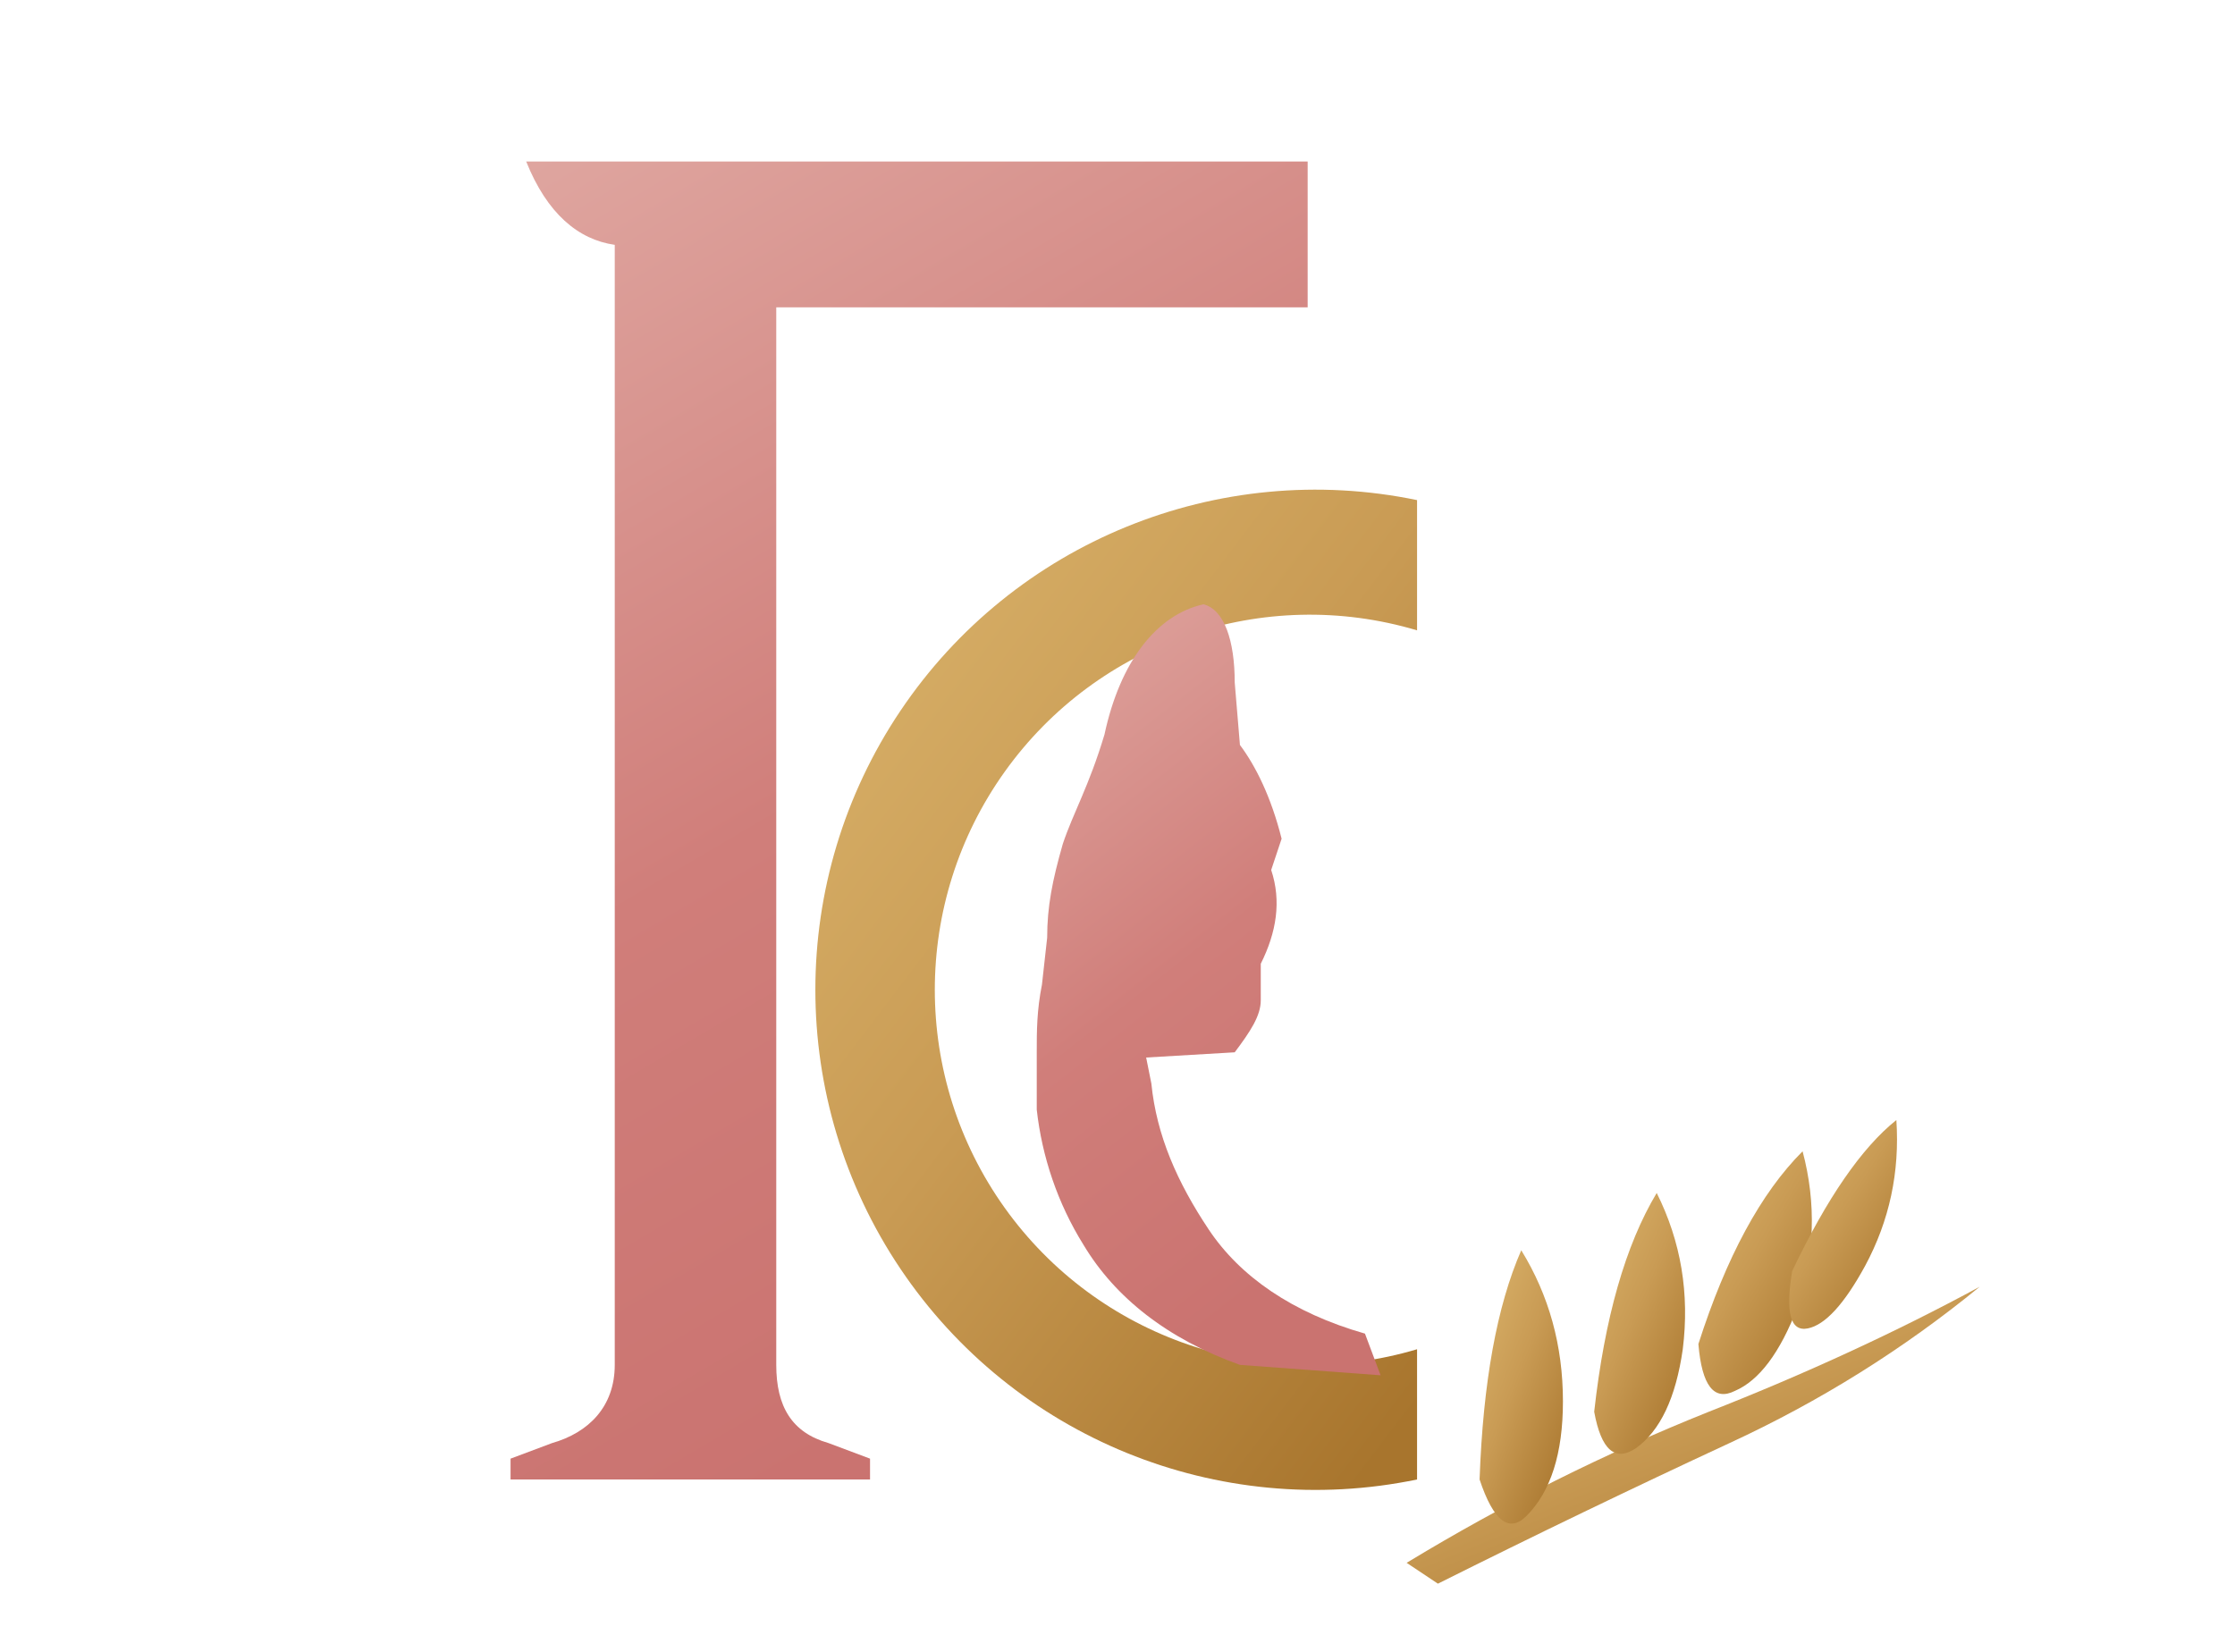
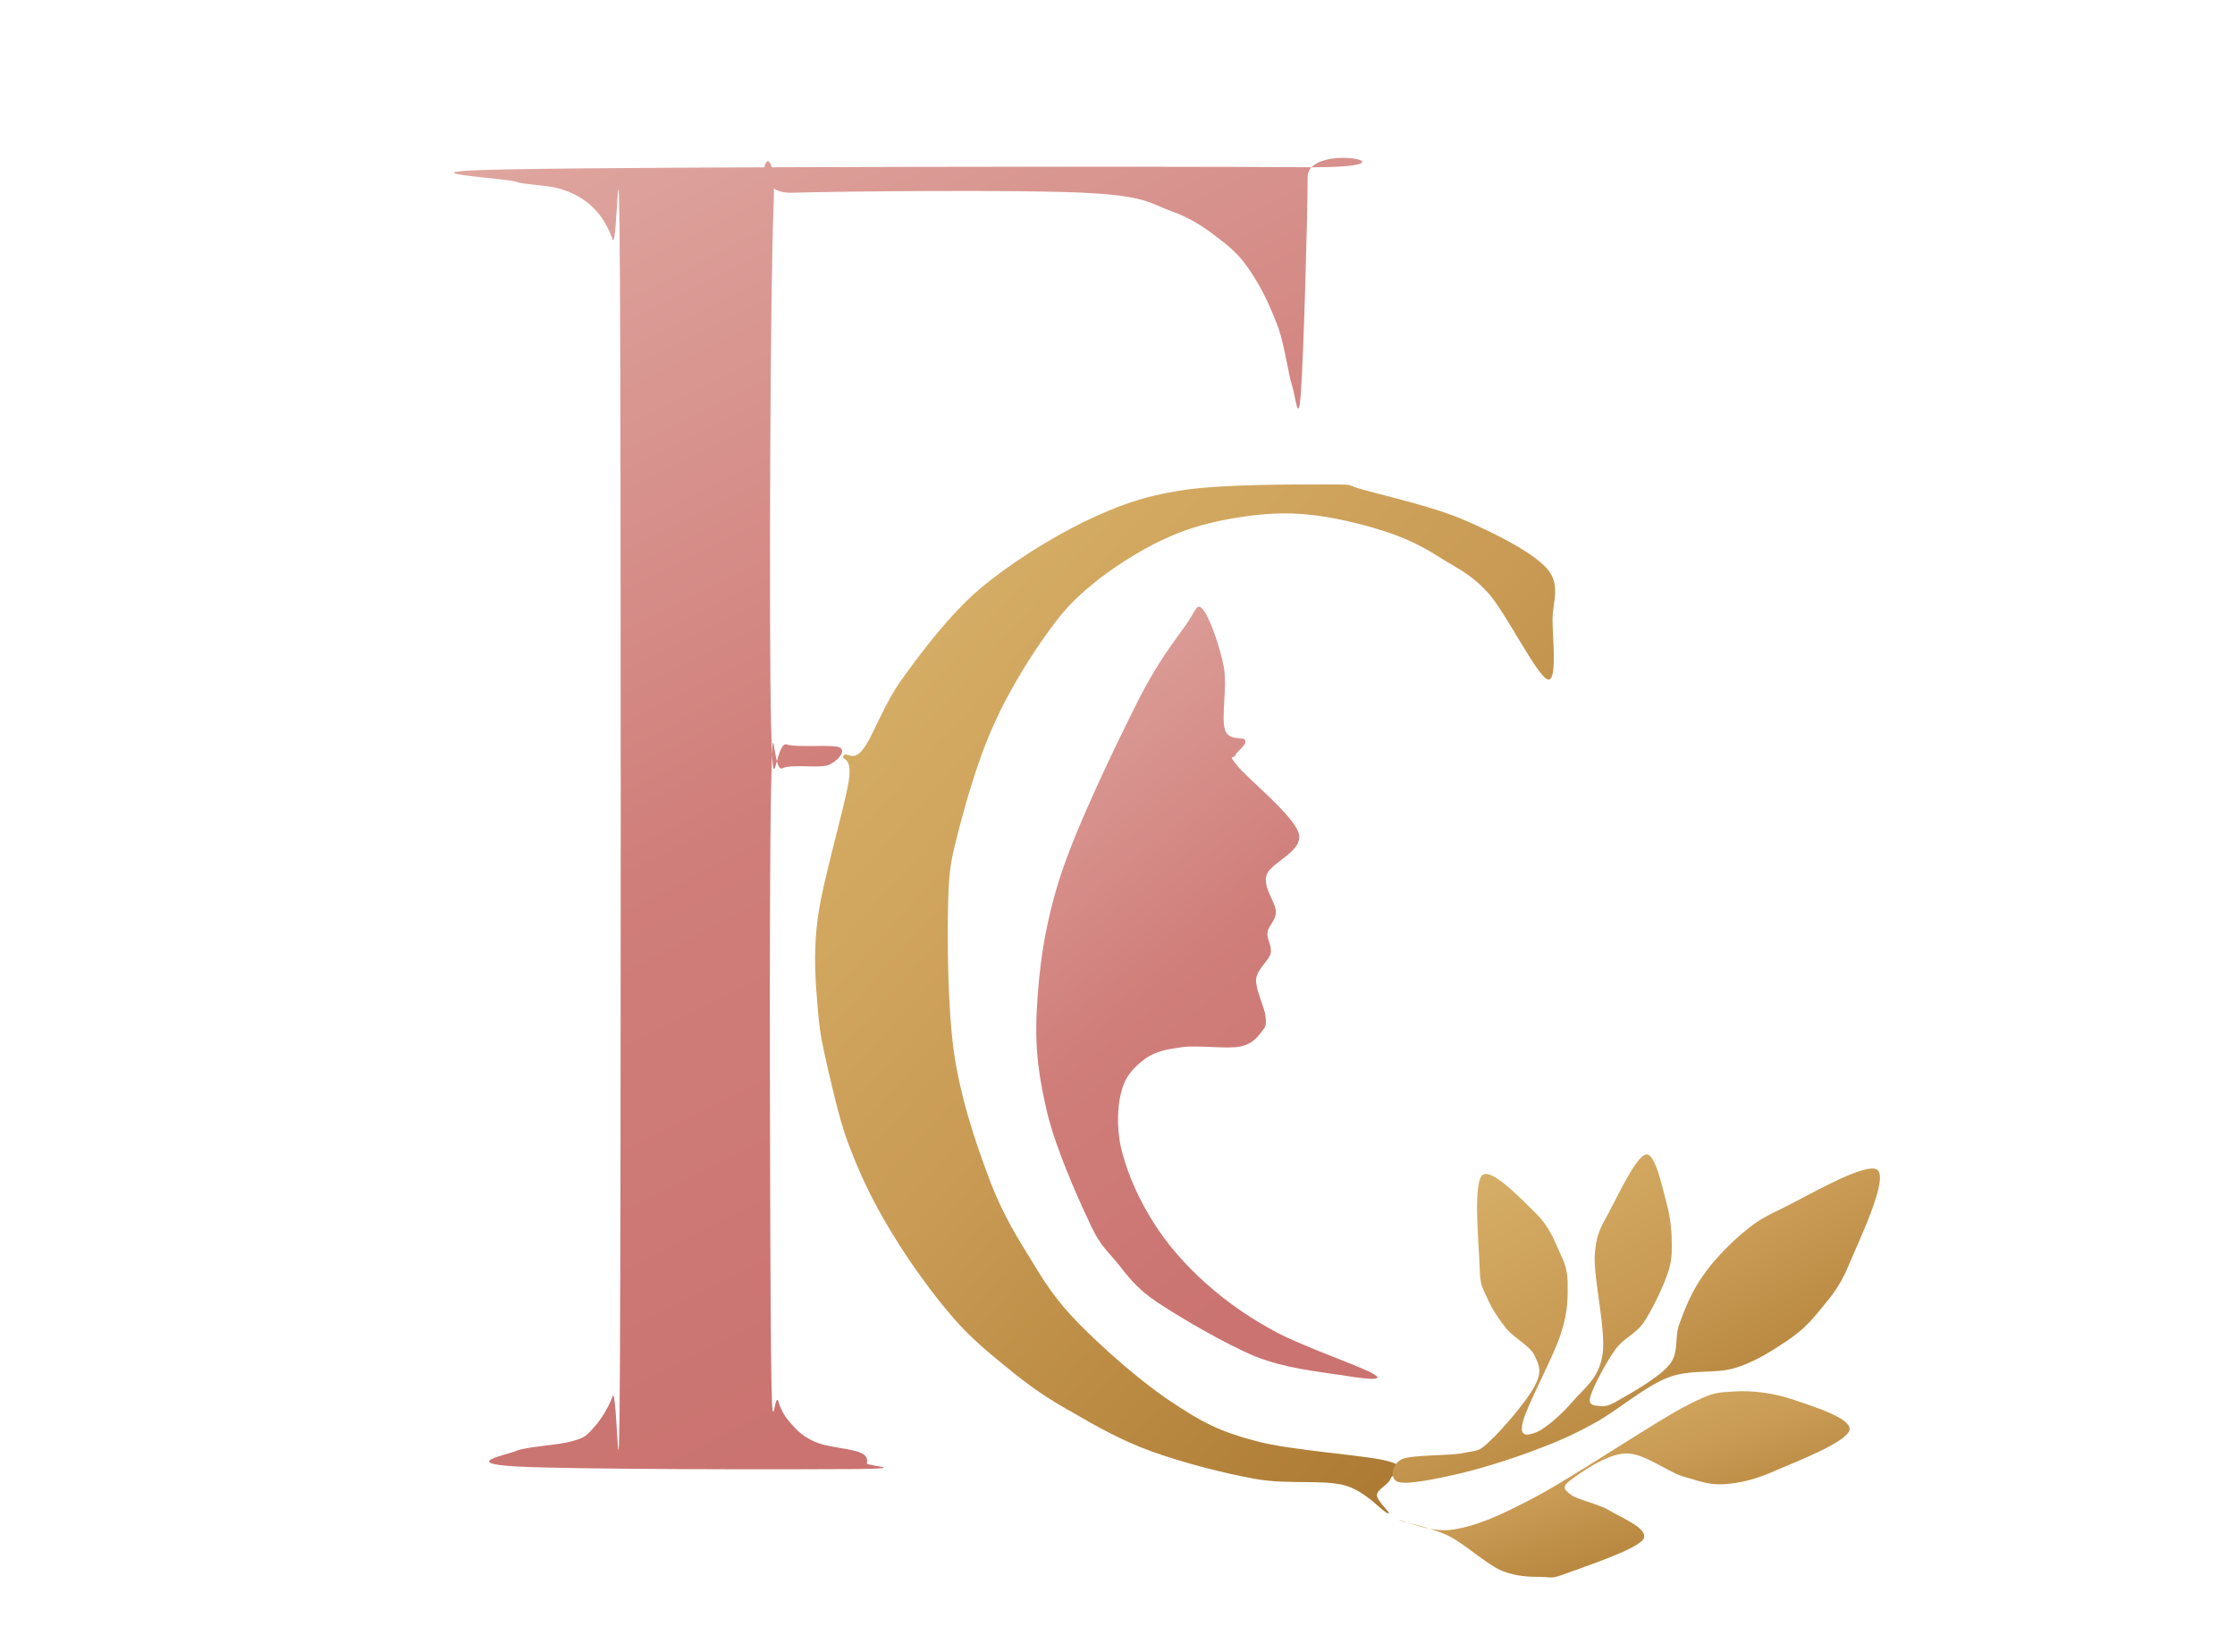
<svg xmlns="http://www.w3.org/2000/svg" viewBox="0 0 429 317">
  <defs>
    <linearGradient id="rose" x1="0" y1="0" x2="0.35" y2="1">
      <stop offset="0%" stop-color="#DFA6A0" />
      <stop offset="55%" stop-color="#D07E7A" />
      <stop offset="100%" stop-color="#CA7370" />
    </linearGradient>
    <linearGradient id="gold" x1="0.1" y1="0" x2="0.9" y2="1">
      <stop offset="0%" stop-color="#D9B26A" />
      <stop offset="45%" stop-color="#C99B54" />
      <stop offset="100%" stop-color="#A8752D" />
    </linearGradient>
  </defs>
-   <path fill="url(#rose)" d="M101 31 H251 V59 H149 V262            C 149 270, 152 275, 159 277            L 167 280 V284 H98 V280            L 106 277 C 113 275, 118 270, 118 262            V47            C 111 46, 105 41, 101 31 Z" />
-   <path fill="url(#gold)" d="M272 96 A96 96 0 1 0 272 284 v-25            A72 72 0 1 1 272 121 Z" />
-   <path fill="url(#rose)" d="M231 116                C 222 118, 215 127, 212 141                C 209 151, 206 156, 204 162                C 202 169, 201 174, 201 180                L 200 189 C 199 194, 199 198, 199 202                L 199 213                C 200 222, 203 231, 208 239                C 214 249, 224 257, 238 262                L 265 264                L 262 256                C 248 252, 238 245, 232 236                C 226 227, 222 218, 221 208                L 220 203                L 237 202                C 240 198, 242 195, 242 192                L 242 185                C 245 179, 246 173, 244 167                L 246 161                C 244 153, 241 147, 238 143                L 237 131                C 237 123, 235 117, 231 116 Z" />
-   <g fill="url(#gold)">
-     <path d="M270 300 q28-17 58-29 28-11 52-24 -22 18-48 30 -28 13-56 27 Z" />
-     <path d="M284 284 q1-28 8-44 8 13 8 29 0 15-7 22 -5 5-9-7 Z" />
-     <path d="M306 271 q3-27 12-42 7 14 5 30 -2 14-9 19 -6 4-8-7 Z" />
-     <path d="M326 258 q8-25 20-37 4 15-1 30 -5 13-12 16 -6 3-7-9 Z" />
-     <path d="M344 244 q10-21 20-29 1 15-6 28 -6 11-11 12 -5 1-3-11 Z" />
-   </g>
+   <path fill="url(#gold)" d="M227.0 94.1 C219.2 95.3 214.5 97.1 208.0 100.2 C201.5 103.4 193.8 108.2 188.0 113.1 C182.2 118.1 177.1 124.9 173.4 130.0 C169.6 135.1 167.6 141.4 165.6 143.9 C163.7 146.4 162.4 144.1 161.9 145.1 C161.4 146.1 163.7 144.9 162.9 150.0 C162.1 155.1 158.0 168.7 157.0 176.0 C156.0 183.3 156.6 189.0 157.0 194.0 C157.4 199.0 158.1 201.5 159.1 206.0 C160.2 210.5 161.3 215.8 163.4 221.0 C165.4 226.2 168.1 231.7 171.4 237.0 C174.6 242.3 179.1 248.5 183.0 253.0 C186.9 257.5 191.2 260.8 195.0 263.9 C198.8 266.9 201.7 268.8 206.0 271.2 C210.3 273.7 215.2 276.5 221.0 278.6 C226.8 280.7 234.8 282.8 241.0 283.9 C247.2 285.0 253.8 284.0 258.0 285.1 C262.2 286.2 265.3 290.2 266.4 290.5 C267.4 290.8 264.2 288.1 264.3 287.0 C264.3 285.9 266.5 285.0 266.9 283.9 C267.2 282.8 270.8 281.7 266.5 280.5 C262.2 279.3 247.9 278.5 241.0 276.6 C234.1 274.8 230.7 273.0 225.0 269.2 C219.3 265.5 211.6 258.7 207.0 254.0 C202.4 249.3 200.3 245.8 197.4 241.0 C194.4 236.2 191.7 231.5 189.4 225.0 C187.0 218.5 184.4 210.7 183.1 202.0 C181.9 193.3 181.8 180.2 182.0 173.0 C182.2 165.8 182.7 164.7 184.1 159.0 C185.6 153.3 187.9 145.3 190.8 139.0 C193.6 132.7 198.0 125.6 201.4 121.0 C204.7 116.4 207.1 114.2 211.0 111.1 C214.9 108.1 220.2 104.8 225.0 102.8 C229.8 100.7 235.3 99.6 240.0 99.0 C244.7 98.4 248.5 98.4 253.0 99.0 C257.5 99.6 263.0 101.0 267.0 102.4 C271.0 103.8 273.9 105.4 277.0 107.4 C280.1 109.3 282.5 110.3 285.9 114.1 C289.2 118.0 295.0 129.6 297.0 130.4 C299.0 131.2 298.0 122.5 298.0 119.0 C298.0 115.5 299.7 112.3 296.9 109.1 C294.0 105.9 286.8 102.3 281.0 99.8 C275.2 97.3 266.3 95.3 262.0 94.1 C257.7 93.0 260.8 93.0 255.0 93.0 C249.2 93.0 234.8 92.9 227.0 94.1 Z" />
+   <path fill="url(#gold)" d="M360.4 224.6 C358.3 222.8 346.4 229.9 342.0 232.0 C337.6 234.1 336.5 235.0 334.0 237.1 C331.5 239.3 328.7 242.2 326.8 245.0 C324.8 247.8 323.4 251.2 322.4 254.0 C321.3 256.8 322.4 259.4 320.5 261.9 C318.6 264.3 313.3 267.3 311.0 268.6 C308.7 270.0 308.0 270.0 307.0 269.9 C306.0 269.8 304.7 269.8 305.3 268.0 C305.8 266.2 308.4 261.3 310.1 259.0 C311.8 256.7 313.7 256.3 315.4 254.0 C317.0 251.7 319.0 247.5 319.9 245.0 C320.8 242.5 320.9 241.3 320.9 239.0 C320.9 236.7 320.7 233.9 319.9 231.0 C319.1 228.1 317.8 221.5 316.0 221.6 C314.2 221.8 310.9 228.8 309.2 232.0 C307.6 235.2 306.4 236.3 306.1 241.0 C305.9 245.7 308.3 255.3 307.6 260.0 C306.9 264.7 304.0 266.5 301.9 269.0 C299.8 271.5 296.6 274.2 295.0 274.9 C293.4 275.5 291.5 276.1 292.3 273.0 C293.0 269.9 298.2 260.5 299.6 256.0 C301.1 251.5 300.9 248.7 300.9 246.0 C300.8 243.3 300.2 242.2 299.2 240.0 C298.2 237.8 297.3 235.4 294.9 233.0 C292.4 230.6 286.3 224.0 284.5 225.6 C282.7 227.3 283.9 239.1 284.0 243.0 C284.1 246.9 284.5 247.0 285.4 249.0 C286.2 251.0 287.6 253.1 289.1 255.0 C290.7 256.9 293.6 258.3 294.5 260.1 C295.4 262.0 296.1 263.2 294.6 266.0 C293.2 268.8 288.3 274.5 286.0 276.6 C283.7 278.8 283.8 278.3 281.0 278.9 C278.2 279.5 271.2 279.2 269.1 280.1 C267.0 281.1 266.7 284.1 268.5 284.5 C270.3 285.0 275.7 283.9 280.0 282.9 C284.3 281.9 289.7 280.2 294.0 278.6 C298.3 277.0 301.7 275.6 306.0 273.2 C310.3 270.9 315.5 266.3 320.0 264.5 C324.5 262.7 329.2 263.8 333.0 262.6 C336.8 261.5 340.4 259.1 343.0 257.4 C345.6 255.6 346.9 254.4 348.9 252.0 C350.8 249.6 352.9 247.6 354.8 243.0 C356.7 238.4 362.5 226.5 360.4 224.6 Z" />
+   <path fill="url(#gold)" d="M355.0 274.5 C355.5 272.2 347.7 269.9 344.0 268.6 C340.3 267.4 336.5 266.9 333.0 267.1 C329.5 267.4 329.3 266.9 323.0 270.2 C316.7 273.6 302.3 283.3 295.0 287.2 C287.7 291.1 283.4 292.9 279.0 293.6 C274.6 294.4 268.8 291.6 268.6 291.8 C268.5 292.0 274.8 293.2 278.0 294.8 C281.2 296.4 285.0 300.0 288.0 301.4 C291.0 302.7 293.8 302.7 296.0 302.7 C298.2 302.8 297.8 303.1 301.0 301.9 C304.2 300.7 314.0 297.5 315.4 295.5 C316.7 293.5 311.3 291.4 309.0 290.0 C306.7 288.6 302.7 287.9 301.5 286.9 C300.2 285.9 299.7 285.4 301.5 284.1 C303.2 282.8 308.4 279.1 312.0 279.0 C315.6 278.9 319.8 282.4 323.0 283.4 C326.2 284.3 328.0 285.1 331.0 284.9 C334.0 284.7 337.0 284.0 341.0 282.2 C345.0 280.5 354.5 276.8 355.0 274.5 Z" />
+   <path fill="url(#rose)" d="M249.9 32.1 C224.5 31.9 123.6 32.0 98.5 32.5 C73.4 32.9 97.5 34.2 99.1 34.9 C100.7 35.5 105.5 35.5 108.0 36.4 C110.5 37.2 112.4 38.4 114.0 40.0 C115.6 41.6 116.8 43.7 117.6 46.0 C118.5 48.3 118.8 18.2 119.0 54.0 C119.2 89.8 119.2 225.3 119.0 261.0 C118.8 296.7 118.5 265.8 117.6 268.0 C116.8 270.2 115.3 272.6 114.0 274.0 C112.7 275.4 112.5 275.9 110.0 276.6 C107.5 277.4 100.9 277.7 99.1 278.5 C97.3 279.3 88.3 280.9 99.1 281.5 C109.9 282.1 152.8 282.1 164.0 282.0 C175.2 281.9 166.2 281.4 166.4 280.9 C166.5 280.3 166.6 279.4 165.0 278.8 C163.4 278.1 159.1 277.8 157.0 277.0 C154.9 276.2 153.6 275.2 152.4 273.9 C151.1 272.5 150.1 271.3 149.4 269.0 C148.6 266.7 148.2 279.5 148.0 260.0 C147.8 240.5 147.6 170.8 148.0 152.0 C148.4 133.2 148.3 148.3 150.1 147.5 C151.9 146.6 157.0 147.5 158.9 146.9 C160.7 146.2 162.5 144.2 161.2 143.5 C159.8 142.8 153.2 143.6 151.0 142.9 C148.8 142.1 148.4 156.3 148.0 139.0 C147.6 121.7 147.8 56.0 148.5 39.0 C149.2 22.0 142.1 37.3 152.0 37.0 C161.9 36.7 195.8 36.4 208.0 37.0 C220.2 37.6 220.5 39.0 225.0 40.6 C229.5 42.2 232.4 44.6 235.0 46.6 C237.6 48.7 238.9 50.3 240.6 53.0 C242.4 55.7 244.1 59.5 245.4 63.0 C246.6 66.5 247.3 71.9 248.0 74.0 C248.7 76.1 249.2 82.0 249.7 75.4 C250.2 68.7 251.0 41.2 251.0 34.0 C251.0 26.8 275.3 32.4 249.9 32.1 Z" />
+   <path fill="url(#rose)" d="M230.9 117.0 C229.7 115.6 229.7 117.0 227.6 120.0 C225.5 123.0 222.2 127.0 218.2 135.0 C214.2 143.0 206.8 158.2 203.6 168.0 C200.4 177.8 199.4 186.3 199.0 194.0 C198.6 201.7 199.5 207.3 201.1 214.0 C202.8 220.7 206.6 229.3 208.8 234.0 C210.9 238.7 211.9 239.4 214.1 242.0 C216.3 244.6 217.5 246.8 222.0 249.9 C226.5 252.9 235.2 258.0 241.0 260.4 C246.8 262.7 253.2 263.3 257.0 263.9 C260.8 264.5 266.0 265.3 263.9 263.9 C261.7 262.4 249.6 258.4 244.0 255.2 C238.4 252.1 233.9 248.7 230.0 245.0 C226.1 241.3 222.8 237.2 220.4 233.0 C217.9 228.8 216.0 224.0 215.1 220.0 C214.3 216.0 214.5 211.8 215.4 209.0 C216.2 206.2 218.1 204.5 220.0 203.1 C221.9 201.8 224.0 201.4 227.0 201.0 C230.0 200.6 235.5 201.4 238.0 200.9 C240.5 200.4 241.4 199.0 242.2 198.0 C243.0 197.0 243.1 196.7 242.9 195.0 C242.7 193.3 241.0 190.0 241.1 188.0 C241.3 186.0 243.5 184.5 243.9 183.0 C244.2 181.5 243.1 180.3 243.3 179.0 C243.4 177.7 244.9 176.8 244.9 175.0 C244.9 173.2 242.4 170.5 243.1 168.0 C243.9 165.5 250.2 163.5 249.3 160.0 C248.3 156.5 239.5 149.5 237.5 147.0 C235.5 144.5 236.9 145.8 237.1 145.0 C237.4 144.2 239.4 143.0 239.0 142.1 C238.7 141.3 235.8 142.4 235.1 140.0 C234.4 137.6 235.6 131.8 234.9 128.0 C234.2 124.2 232.1 118.3 230.9 117.0 Z" />
</svg>
